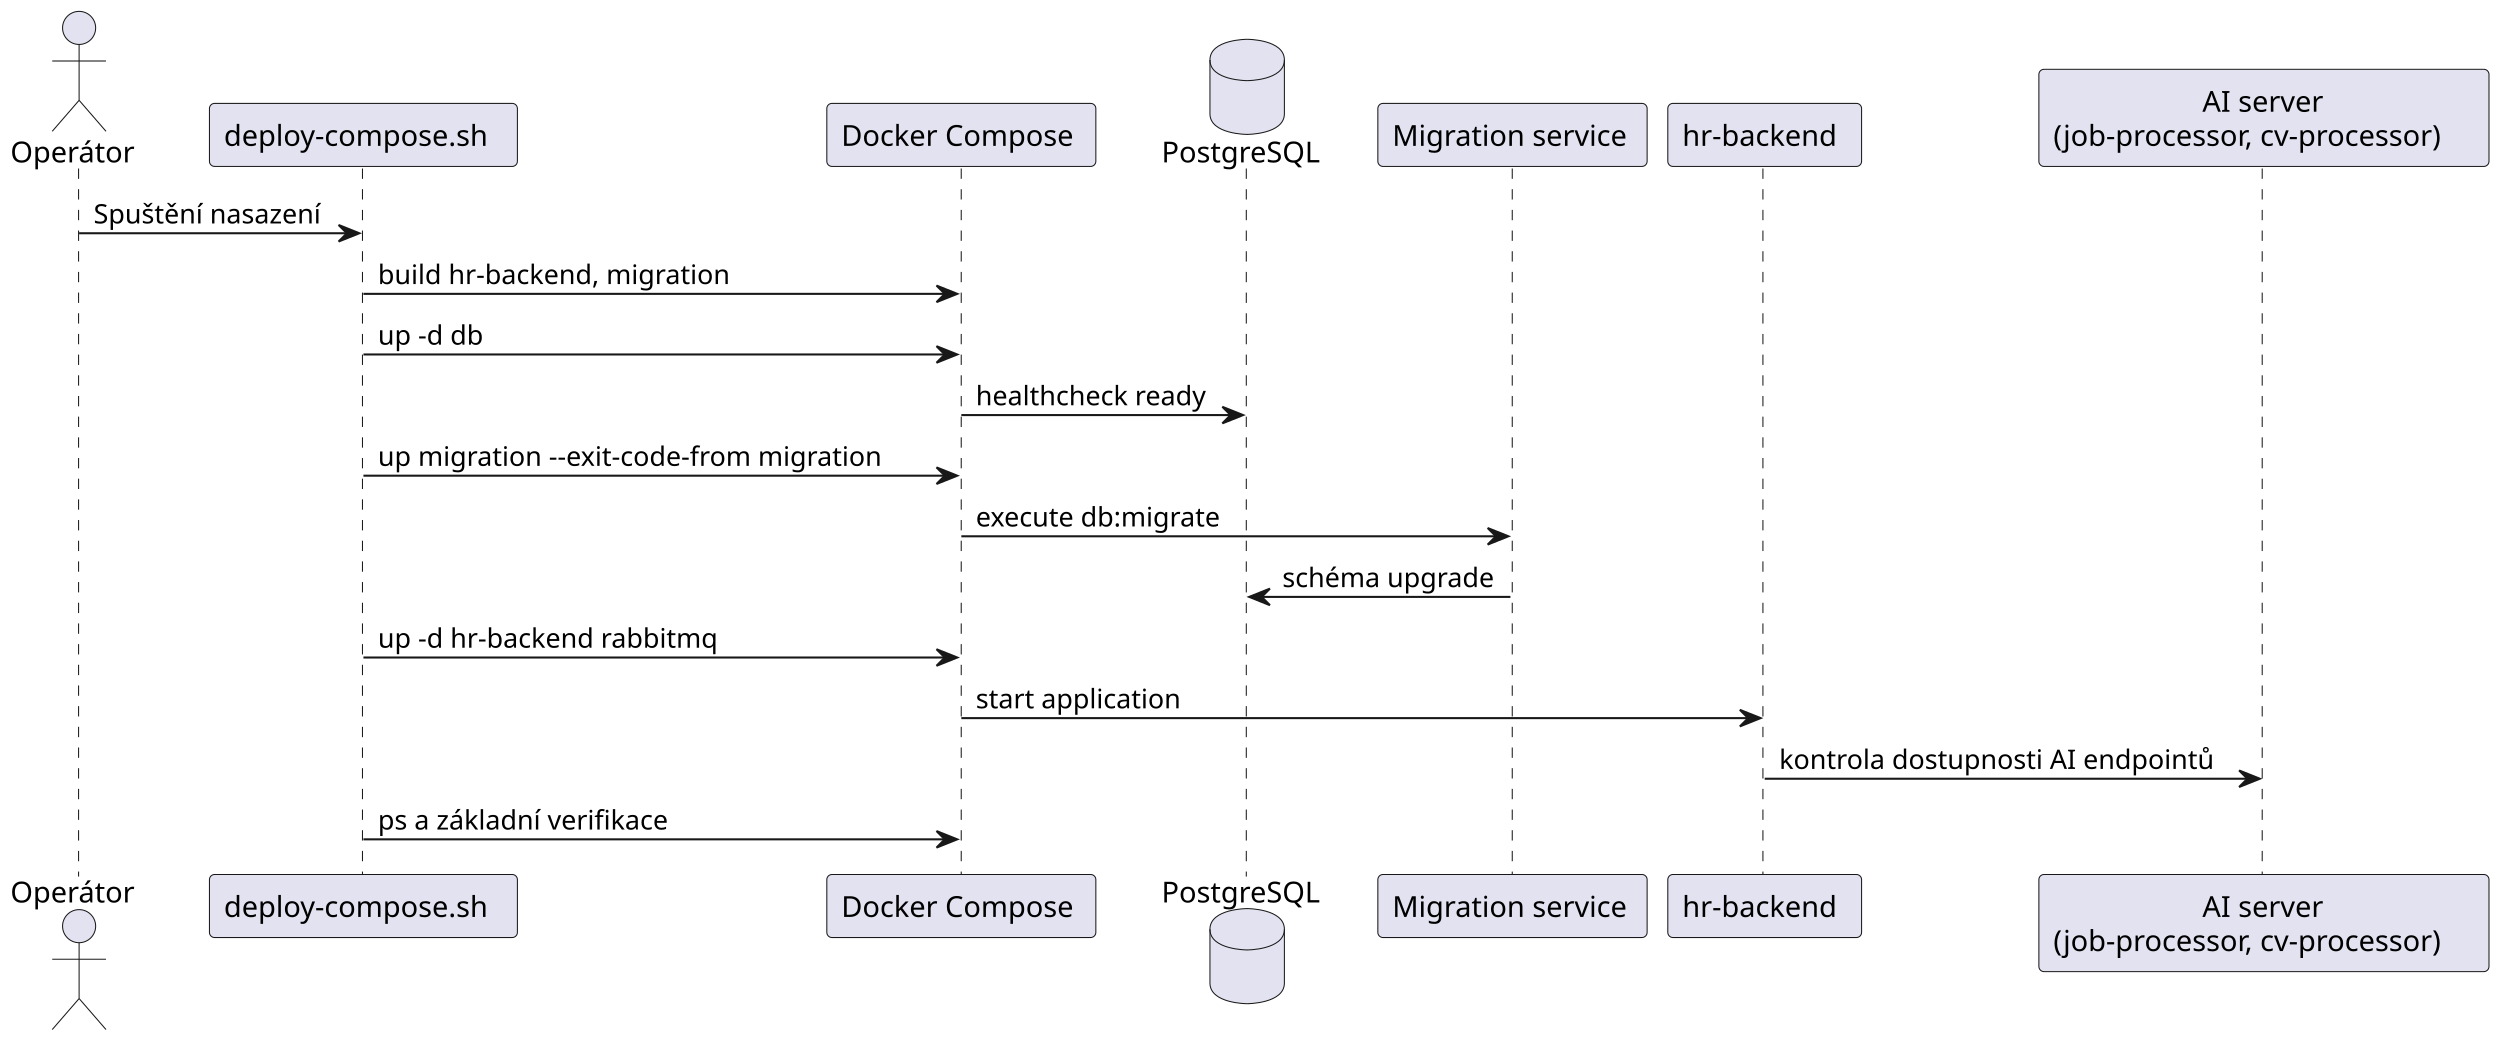
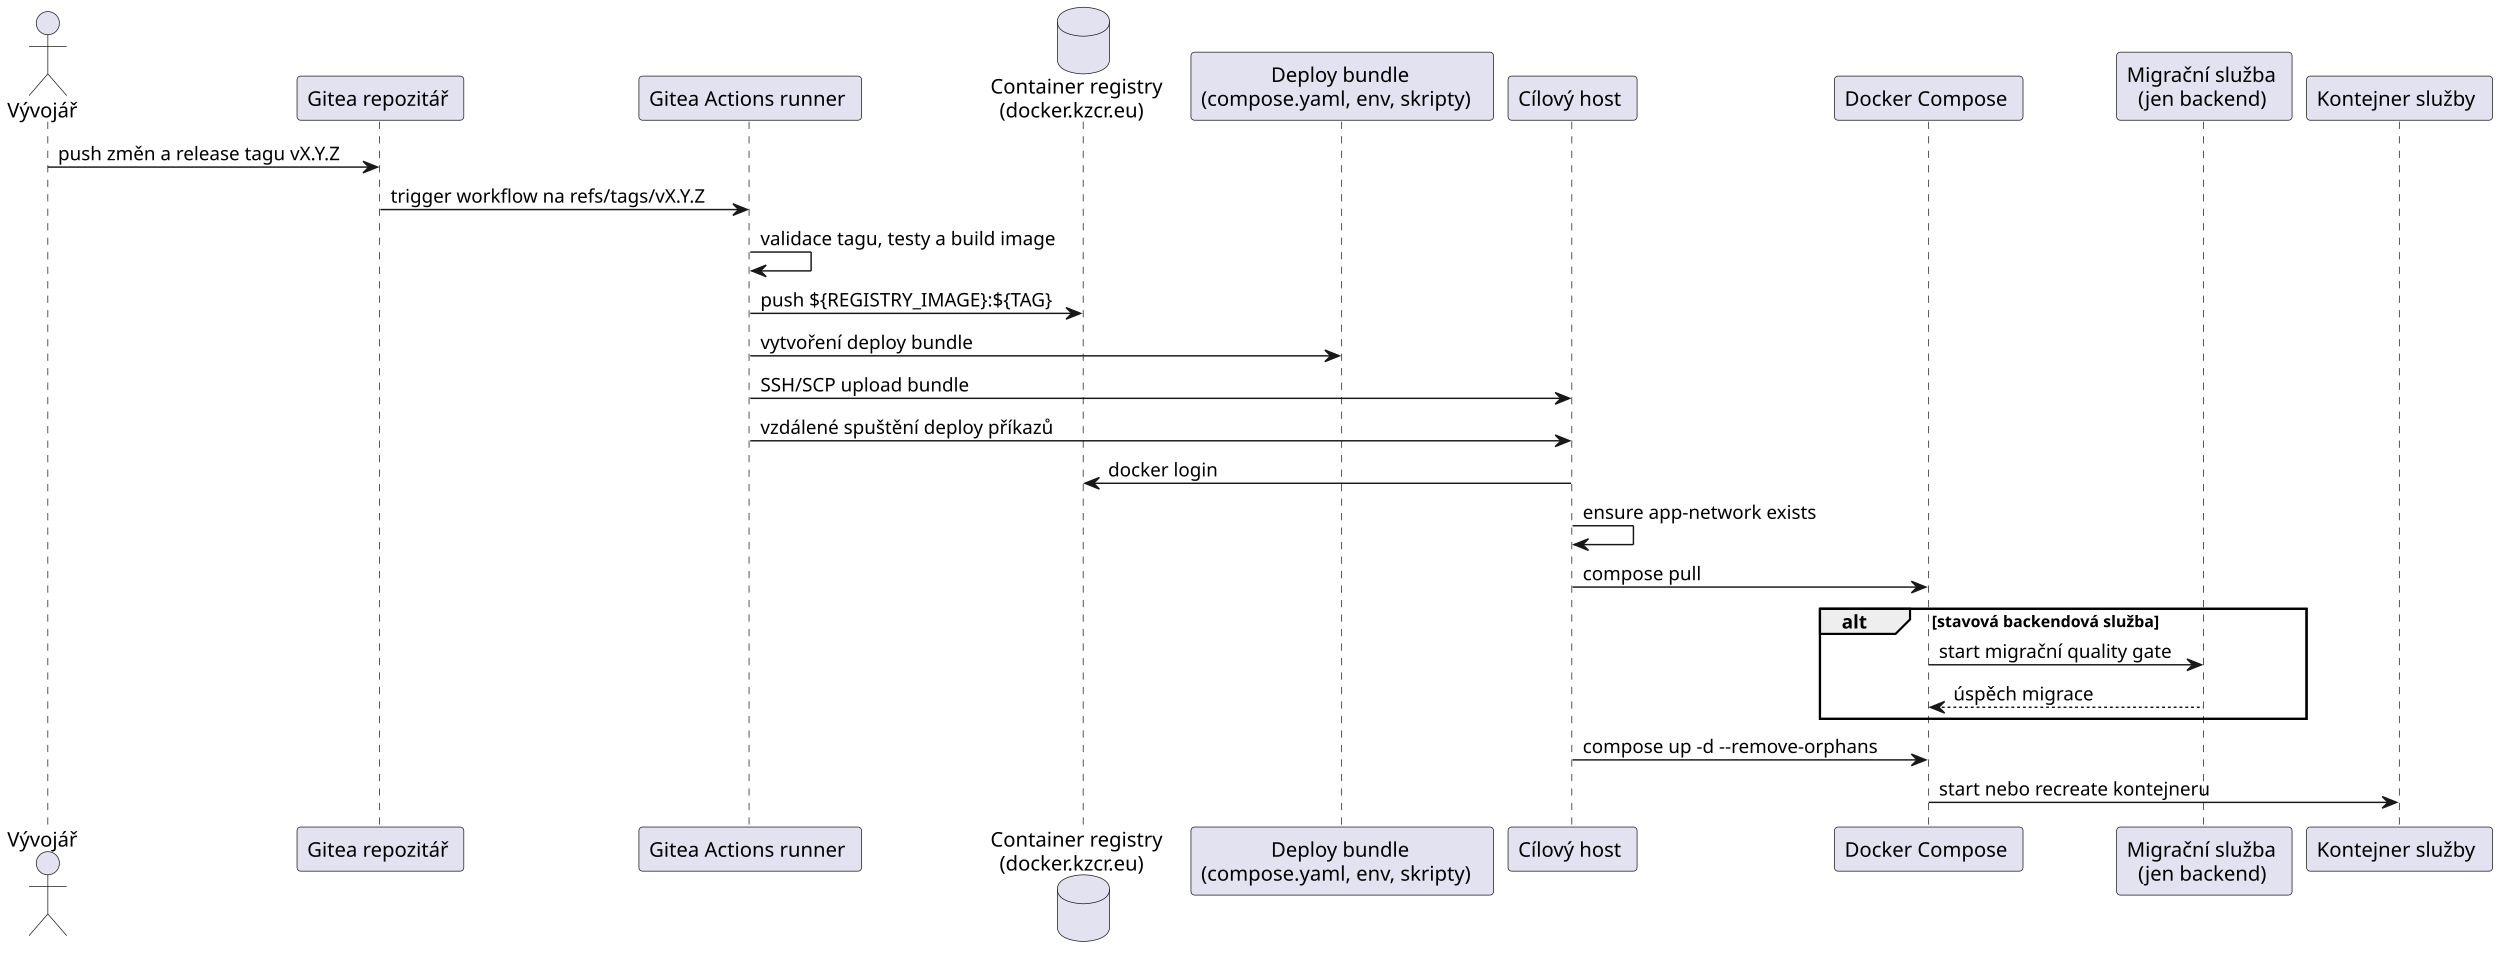
- <svg xmlns="http://www.w3.org/2000/svg" contentStyleType="text/css" data-diagram-type="SEQUENCE" height="504px" preserveAspectRatio="none" style="width:1209px;height:504px;background:#FFFFFF;" version="1.1" viewBox="0 0 1209 504" width="1209px" zoomAndPan="magnify">
+ <svg xmlns="http://www.w3.org/2000/svg" contentStyleType="text/css" data-diagram-type="SEQUENCE" height="666px" preserveAspectRatio="none" style="width:1725px;height:666px;background:#FFFFFF;" version="1.1" viewBox="0 0 1725 666" width="1725px" zoomAndPan="magnify">
  <defs />
  <g>
-     <g class="participant-lifeline" data-entity-uid="part1" data-qualified-name="Ops" id="part1-lifeline">
-       <g>
-         <rect fill="#000000" fill-opacity="0" height="342.416" width="8" x="34.256" y="81.488" />
-         <line style="stroke:#181818;stroke-width:0.5;stroke-dasharray:5,5;" x1="38" x2="38" y1="81.488" y2="423.904" />
-       </g>
-     </g>
-     <g class="participant-lifeline" data-entity-uid="part2" data-qualified-name="Script" id="part2-lifeline">
-       <g>
-         <rect fill="#000000" fill-opacity="0" height="342.416" width="8" x="171.752" y="81.488" />
-         <line style="stroke:#181818;stroke-width:0.5;stroke-dasharray:5,5;" x1="175.288" x2="175.288" y1="81.488" y2="423.904" />
-       </g>
-     </g>
-     <g class="participant-lifeline" data-entity-uid="part3" data-qualified-name="Compose" id="part3-lifeline">
-       <g>
-         <rect fill="#000000" fill-opacity="0" height="342.416" width="8" x="460.9" y="81.488" />
-         <line style="stroke:#181818;stroke-width:0.5;stroke-dasharray:5,5;" x1="464.849" x2="464.849" y1="81.488" y2="423.904" />
-       </g>
-     </g>
-     <g class="participant-lifeline" data-entity-uid="part4" data-qualified-name="DB" id="part4-lifeline">
-       <g>
-         <rect fill="#000000" fill-opacity="0" height="342.416" width="8" x="599.132" y="81.488" />
-         <line style="stroke:#181818;stroke-width:0.5;stroke-dasharray:5,5;" x1="602.707" x2="602.707" y1="81.488" y2="423.904" />
-       </g>
-     </g>
-     <g class="participant-lifeline" data-entity-uid="part5" data-qualified-name="Mig" id="part5-lifeline">
-       <g>
-         <rect fill="#000000" fill-opacity="0" height="342.416" width="8" x="727.437" y="81.488" />
-         <line style="stroke:#181818;stroke-width:0.5;stroke-dasharray:5,5;" x1="731.325" x2="731.325" y1="81.488" y2="423.904" />
-       </g>
-     </g>
-     <g class="participant-lifeline" data-entity-uid="part6" data-qualified-name="Api" id="part6-lifeline">
-       <g>
-         <rect fill="#000000" fill-opacity="0" height="342.416" width="8" x="849.406" y="81.488" />
-         <line style="stroke:#181818;stroke-width:0.5;stroke-dasharray:5,5;" x1="852.549" x2="852.549" y1="81.488" y2="423.904" />
-       </g>
-     </g>
-     <g class="participant-lifeline" data-entity-uid="part7" data-qualified-name="AINode" id="part7-lifeline">
-       <g>
-         <rect fill="#000000" fill-opacity="0" height="342.416" width="8" x="1090.839" y="81.488" />
-         <line style="stroke:#181818;stroke-width:0.5;stroke-dasharray:5,5;" x1="1094.001" x2="1094.001" y1="81.488" y2="423.904" />
-       </g>
-     </g>
-     <g class="participant participant-head" data-entity-uid="part1" data-qualified-name="Ops" id="part1-head">
-       <text fill="#000000" font-family="sans-serif" font-size="14" lengthAdjust="spacing" textLength="60.512" x="5" y="78.535">Operátor</text>
-       <ellipse cx="38.256" cy="13.5" fill="#E2E2F0" rx="8" ry="8" style="stroke:#181818;stroke-width:0.5;" />
-       <path d="M38.256,21.5 L38.256,48.5 M25.256,29.5 L51.256,29.5 M38.256,48.5 L25.256,63.5 M38.256,48.5 L51.256,63.5" fill="none" style="stroke:#181818;stroke-width:0.5;" />
-     </g>
-     <g class="participant participant-tail" data-entity-uid="part1" data-qualified-name="Ops" id="part1-tail">
-       <text fill="#000000" font-family="sans-serif" font-size="14" lengthAdjust="spacing" textLength="60.512" x="5" y="436.44">Operátor</text>
-       <ellipse cx="38.256" cy="447.893" fill="#E2E2F0" rx="8" ry="8" style="stroke:#181818;stroke-width:0.5;" />
-       <path d="M38.256,455.893 L38.256,482.893 M25.256,463.893 L51.256,463.893 M38.256,482.893 L25.256,497.893 M38.256,482.893 L51.256,497.893" fill="none" style="stroke:#181818;stroke-width:0.5;" />
-     </g>
-     <g class="participant participant-head" data-entity-uid="part2" data-qualified-name="Script" id="part2-head">
-       <rect fill="#E2E2F0" height="30.488" rx="2.5" ry="2.5" style="stroke:#181818;stroke-width:0.5;" width="148.928" x="101.288" y="50" />
-       <text fill="#000000" font-family="sans-serif" font-size="14" lengthAdjust="spacing" textLength="134.928" x="108.288" y="70.535">deploy-compose.sh</text>
-     </g>
-     <g class="participant participant-tail" data-entity-uid="part2" data-qualified-name="Script" id="part2-tail">
-       <rect fill="#E2E2F0" height="30.488" rx="2.5" ry="2.5" style="stroke:#181818;stroke-width:0.5;" width="148.928" x="101.288" y="422.904" />
-       <text fill="#000000" font-family="sans-serif" font-size="14" lengthAdjust="spacing" textLength="134.928" x="108.288" y="443.44">deploy-compose.sh</text>
-     </g>
-     <g class="participant participant-head" data-entity-uid="part3" data-qualified-name="Compose" id="part3-head">
-       <rect fill="#E2E2F0" height="30.488" rx="2.5" ry="2.5" style="stroke:#181818;stroke-width:0.5;" width="130.102" x="399.849" y="50" />
-       <text fill="#000000" font-family="sans-serif" font-size="14" lengthAdjust="spacing" textLength="116.102" x="406.849" y="70.535">Docker Compose</text>
-     </g>
-     <g class="participant participant-tail" data-entity-uid="part3" data-qualified-name="Compose" id="part3-tail">
-       <rect fill="#E2E2F0" height="30.488" rx="2.5" ry="2.5" style="stroke:#181818;stroke-width:0.5;" width="130.102" x="399.849" y="422.904" />
-       <text fill="#000000" font-family="sans-serif" font-size="14" lengthAdjust="spacing" textLength="116.102" x="406.849" y="443.44">Docker Compose</text>
-     </g>
-     <g class="participant participant-head" data-entity-uid="part4" data-qualified-name="DB" id="part4-head">
-       <text fill="#000000" font-family="sans-serif" font-size="14" lengthAdjust="spacing" textLength="76.85" x="561.707" y="78.535">PostgreSQL</text>
-       <path d="M585.132,29 C585.132,19 603.132,19 603.132,19 C603.132,19 621.132,19 621.132,29 L621.132,55 C621.132,65 603.132,65 603.132,65 C603.132,65 585.132,65 585.132,55 L585.132,29" fill="#E2E2F0" style="stroke:#181818;stroke-width:0.5;" />
-       <path d="M585.132,29 C585.132,39 603.132,39 603.132,39 C603.132,39 621.132,39 621.132,29" fill="none" style="stroke:#181818;stroke-width:0.5;" />
-     </g>
-     <g class="participant participant-tail" data-entity-uid="part4" data-qualified-name="DB" id="part4-tail">
-       <text fill="#000000" font-family="sans-serif" font-size="14" lengthAdjust="spacing" textLength="76.85" x="561.707" y="436.44">PostgreSQL</text>
-       <path d="M585.132,449.393 C585.132,439.393 603.132,439.393 603.132,439.393 C603.132,439.393 621.132,439.393 621.132,449.393 L621.132,475.393 C621.132,485.393 603.132,485.393 603.132,485.393 C603.132,485.393 585.132,485.393 585.132,475.393 L585.132,449.393" fill="#E2E2F0" style="stroke:#181818;stroke-width:0.5;" />
-       <path d="M585.132,449.393 C585.132,459.393 603.132,459.393 603.132,459.393 C603.132,459.393 621.132,459.393 621.132,449.393" fill="none" style="stroke:#181818;stroke-width:0.5;" />
-     </g>
-     <g class="participant participant-head" data-entity-uid="part5" data-qualified-name="Mig" id="part5-head">
-       <rect fill="#E2E2F0" height="30.488" rx="2.5" ry="2.5" style="stroke:#181818;stroke-width:0.5;" width="130.225" x="666.325" y="50" />
-       <text fill="#000000" font-family="sans-serif" font-size="14" lengthAdjust="spacing" textLength="116.225" x="673.325" y="70.535">Migration service</text>
-     </g>
-     <g class="participant participant-tail" data-entity-uid="part5" data-qualified-name="Mig" id="part5-tail">
-       <rect fill="#E2E2F0" height="30.488" rx="2.5" ry="2.5" style="stroke:#181818;stroke-width:0.5;" width="130.225" x="666.325" y="422.904" />
-       <text fill="#000000" font-family="sans-serif" font-size="14" lengthAdjust="spacing" textLength="116.225" x="673.325" y="443.44">Migration service</text>
-     </g>
-     <g class="participant participant-head" data-entity-uid="part6" data-qualified-name="Api" id="part6-head">
-       <rect fill="#E2E2F0" height="30.488" rx="2.5" ry="2.5" style="stroke:#181818;stroke-width:0.5;" width="93.714" x="806.549" y="50" />
-       <text fill="#000000" font-family="sans-serif" font-size="14" lengthAdjust="spacing" textLength="79.714" x="813.549" y="70.535">hr-backend</text>
-     </g>
-     <g class="participant participant-tail" data-entity-uid="part6" data-qualified-name="Api" id="part6-tail">
-       <rect fill="#E2E2F0" height="30.488" rx="2.5" ry="2.5" style="stroke:#181818;stroke-width:0.5;" width="93.714" x="806.549" y="422.904" />
-       <text fill="#000000" font-family="sans-serif" font-size="14" lengthAdjust="spacing" textLength="79.714" x="813.549" y="443.44">hr-backend</text>
-     </g>
-     <g class="participant participant-head" data-entity-uid="part7" data-qualified-name="AINode" id="part7-head">
-       <rect fill="#E2E2F0" height="46.977" rx="2.5" ry="2.5" style="stroke:#181818;stroke-width:0.5;" width="217.677" x="986" y="33.512" />
-       <text fill="#000000" font-family="sans-serif" font-size="14" lengthAdjust="spacing" textLength="59.562" x="1065.058" y="54.047">AI server</text>
-       <text fill="#000000" font-family="sans-serif" font-size="14" lengthAdjust="spacing" textLength="203.677" x="993" y="70.535">(job-processor, cv-processor)</text>
-     </g>
-     <g class="participant participant-tail" data-entity-uid="part7" data-qualified-name="AINode" id="part7-tail">
-       <rect fill="#E2E2F0" height="46.977" rx="2.5" ry="2.5" style="stroke:#181818;stroke-width:0.5;" width="217.677" x="986" y="422.904" />
-       <text fill="#000000" font-family="sans-serif" font-size="14" lengthAdjust="spacing" textLength="59.562" x="1065.058" y="443.44">AI server</text>
-       <text fill="#000000" font-family="sans-serif" font-size="14" lengthAdjust="spacing" textLength="203.677" x="993" y="459.928">(job-processor, cv-processor)</text>
+     <rect fill="none" height="75.932" style="stroke:#000000;stroke-width:1.5;" width="335.749" x="1255.778" y="420.082" />
+     <g class="participant-lifeline" data-entity-uid="part1" data-qualified-name="Dev" id="part1-lifeline">
+       <g>
+         <rect fill="#000000" fill-opacity="0" height="487.658" width="8" x="29.016" y="83.977" />
+         <line style="stroke:#181818;stroke-width:0.5;stroke-dasharray:5,5;" x1="33" x2="33" y1="83.977" y2="571.635" />
+       </g>
+     </g>
+     <g class="participant-lifeline" data-entity-uid="part2" data-qualified-name="Repo" id="part2-lifeline">
+       <g>
+         <rect fill="#000000" fill-opacity="0" height="487.658" width="8" x="258.483" y="83.977" />
+         <line style="stroke:#181818;stroke-width:0.5;stroke-dasharray:5,5;" x1="261.949" x2="261.949" y1="83.977" y2="571.635" />
+       </g>
+     </g>
+     <g class="participant-lifeline" data-entity-uid="part3" data-qualified-name="Runner" id="part3-lifeline">
+       <g>
+         <rect fill="#000000" fill-opacity="0" height="487.658" width="8" x="513.671" y="83.977" />
+         <line style="stroke:#181818;stroke-width:0.5;stroke-dasharray:5,5;" x1="516.846" x2="516.846" y1="83.977" y2="571.635" />
+       </g>
+     </g>
+     <g class="participant-lifeline" data-entity-uid="part4" data-qualified-name="Registry" id="part4-lifeline">
+       <g>
+         <rect fill="#000000" fill-opacity="0" height="487.658" width="8" x="743.577" y="83.977" />
+         <line style="stroke:#181818;stroke-width:0.5;stroke-dasharray:5,5;" x1="747.398" x2="747.398" y1="83.977" y2="571.635" />
+       </g>
+     </g>
+     <g class="participant-lifeline" data-entity-uid="part5" data-qualified-name="Bundle" id="part5-lifeline">
+       <g>
+         <rect fill="#000000" fill-opacity="0" height="487.658" width="8" x="922.153" y="83.977" />
+         <line style="stroke:#181818;stroke-width:0.5;stroke-dasharray:5,5;" x1="925.755" x2="925.755" y1="83.977" y2="571.635" />
+       </g>
+     </g>
+     <g class="participant-lifeline" data-entity-uid="part6" data-qualified-name="Host" id="part6-lifeline">
+       <g>
+         <rect fill="#000000" fill-opacity="0" height="487.658" width="8" x="1081.067" y="83.977" />
+         <line style="stroke:#181818;stroke-width:0.5;stroke-dasharray:5,5;" x1="1084.552" x2="1084.552" y1="83.977" y2="571.635" />
+       </g>
+     </g>
+     <g class="participant-lifeline" data-entity-uid="part7" data-qualified-name="Compose" id="part7-lifeline">
+       <g>
+         <rect fill="#000000" fill-opacity="0" height="487.658" width="8" x="1326.829" y="83.977" />
+         <line style="stroke:#181818;stroke-width:0.5;stroke-dasharray:5,5;" x1="1330.778" x2="1330.778" y1="83.977" y2="571.635" />
+       </g>
+     </g>
+     <g class="participant-lifeline" data-entity-uid="part8" data-qualified-name="Migration" id="part8-lifeline">
+       <g>
+         <rect fill="#000000" fill-opacity="0" height="487.658" width="8" x="1516.992" y="83.977" />
+         <line style="stroke:#181818;stroke-width:0.5;stroke-dasharray:5,5;" x1="1520.456" x2="1520.456" y1="83.977" y2="571.635" />
+       </g>
+     </g>
+     <g class="participant-lifeline" data-entity-uid="part9" data-qualified-name="App" id="part9-lifeline">
+       <g>
+         <rect fill="#000000" fill-opacity="0" height="487.658" width="8" x="1651.724" y="83.977" />
+         <line style="stroke:#181818;stroke-width:0.5;stroke-dasharray:5,5;" x1="1655.527" x2="1655.527" y1="83.977" y2="571.635" />
+       </g>
+     </g>
+     <g class="participant participant-head" data-entity-uid="part1" data-qualified-name="Dev" id="part1-head">
+       <text fill="#000000" font-family="sans-serif" font-size="14" lengthAdjust="spacing" textLength="50.032" x="5" y="81.023">Vývojář</text>
+       <ellipse cx="33.016" cy="15.988" fill="#E2E2F0" rx="8" ry="8" style="stroke:#181818;stroke-width:0.5;" />
+       <path d="M33.016,23.988 L33.016,50.988 M20.016,31.988 L46.016,31.988 M33.016,50.988 L20.016,65.988 M33.016,50.988 L46.016,65.988" fill="none" style="stroke:#181818;stroke-width:0.5;" />
+     </g>
+     <g class="participant participant-tail" data-entity-uid="part1" data-qualified-name="Dev" id="part1-tail">
+       <text fill="#000000" font-family="sans-serif" font-size="14" lengthAdjust="spacing" textLength="50.032" x="5" y="584.17">Vývojář</text>
+       <ellipse cx="33.016" cy="595.623" fill="#E2E2F0" rx="8" ry="8" style="stroke:#181818;stroke-width:0.5;" />
+       <path d="M33.016,603.623 L33.016,630.623 M20.016,611.623 L46.016,611.623 M33.016,630.623 L20.016,645.623 M33.016,630.623 L46.016,645.623" fill="none" style="stroke:#181818;stroke-width:0.5;" />
+     </g>
+     <g class="participant participant-head" data-entity-uid="part2" data-qualified-name="Repo" id="part2-head">
+       <rect fill="#E2E2F0" height="30.488" rx="2.5" ry="2.5" style="stroke:#181818;stroke-width:0.5;" width="115.069" x="204.949" y="52.488" />
+       <text fill="#000000" font-family="sans-serif" font-size="14" lengthAdjust="spacing" textLength="101.069" x="211.949" y="73.023">Gitea repozitář</text>
+     </g>
+     <g class="participant participant-tail" data-entity-uid="part2" data-qualified-name="Repo" id="part2-tail">
+       <rect fill="#E2E2F0" height="30.488" rx="2.5" ry="2.5" style="stroke:#181818;stroke-width:0.5;" width="115.069" x="204.949" y="570.635" />
+       <text fill="#000000" font-family="sans-serif" font-size="14" lengthAdjust="spacing" textLength="101.069" x="211.949" y="591.17">Gitea repozitář</text>
+     </g>
+     <g class="participant participant-head" data-entity-uid="part3" data-qualified-name="Runner" id="part3-head">
+       <rect fill="#E2E2F0" height="30.488" rx="2.5" ry="2.5" style="stroke:#181818;stroke-width:0.5;" width="153.651" x="440.846" y="52.488" />
+       <text fill="#000000" font-family="sans-serif" font-size="14" lengthAdjust="spacing" textLength="139.651" x="447.846" y="73.023">Gitea Actions runner</text>
+     </g>
+     <g class="participant participant-tail" data-entity-uid="part3" data-qualified-name="Runner" id="part3-tail">
+       <rect fill="#E2E2F0" height="30.488" rx="2.5" ry="2.5" style="stroke:#181818;stroke-width:0.5;" width="153.651" x="440.846" y="570.635" />
+       <text fill="#000000" font-family="sans-serif" font-size="14" lengthAdjust="spacing" textLength="139.651" x="447.846" y="591.17">Gitea Actions runner</text>
+     </g>
+     <g class="participant participant-head" data-entity-uid="part4" data-qualified-name="Registry" id="part4-head">
+       <text fill="#000000" font-family="sans-serif" font-size="14" lengthAdjust="spacing" textLength="122.356" x="683.398" y="64.535">Container registry</text>
+       <text fill="#000000" font-family="sans-serif" font-size="14" lengthAdjust="spacing" textLength="109.853" x="689.65" y="81.023">(docker.kzcr.eu)</text>
+       <path d="M729.577,15 C729.577,5 747.577,5 747.577,5 C747.577,5 765.577,5 765.577,15 L765.577,41 C765.577,51 747.577,51 747.577,51 C747.577,51 729.577,51 729.577,41 L729.577,15" fill="#E2E2F0" style="stroke:#181818;stroke-width:0.5;" />
+       <path d="M729.577,15 C729.577,25 747.577,25 747.577,25 C747.577,25 765.577,25 765.577,15" fill="none" style="stroke:#181818;stroke-width:0.5;" />
+     </g>
+     <g class="participant participant-tail" data-entity-uid="part4" data-qualified-name="Registry" id="part4-tail">
+       <text fill="#000000" font-family="sans-serif" font-size="14" lengthAdjust="spacing" textLength="122.356" x="683.398" y="584.17">Container registry</text>
+       <text fill="#000000" font-family="sans-serif" font-size="14" lengthAdjust="spacing" textLength="109.853" x="689.65" y="600.658">(docker.kzcr.eu)</text>
+       <path d="M729.577,613.611 C729.577,603.611 747.577,603.611 747.577,603.611 C747.577,603.611 765.577,603.611 765.577,613.611 L765.577,639.611 C765.577,649.611 747.577,649.611 747.577,649.611 C747.577,649.611 729.577,649.611 729.577,639.611 L729.577,613.611" fill="#E2E2F0" style="stroke:#181818;stroke-width:0.5;" />
+       <path d="M729.577,613.611 C729.577,623.611 747.577,623.611 747.577,623.611 C747.577,623.611 765.577,623.611 765.577,613.611" fill="none" style="stroke:#181818;stroke-width:0.5;" />
+     </g>
+     <g class="participant participant-head" data-entity-uid="part5" data-qualified-name="Bundle" id="part5-head">
+       <rect fill="#E2E2F0" height="46.977" rx="2.5" ry="2.5" style="stroke:#181818;stroke-width:0.5;" width="208.797" x="821.755" y="36" />
+       <text fill="#000000" font-family="sans-serif" font-size="14" lengthAdjust="spacing" textLength="98.335" x="876.986" y="56.535">Deploy bundle</text>
+       <text fill="#000000" font-family="sans-serif" font-size="14" lengthAdjust="spacing" textLength="194.797" x="828.755" y="73.023">(compose.yaml, env, skripty)</text>
+     </g>
+     <g class="participant participant-tail" data-entity-uid="part5" data-qualified-name="Bundle" id="part5-tail">
+       <rect fill="#E2E2F0" height="46.977" rx="2.5" ry="2.5" style="stroke:#181818;stroke-width:0.5;" width="208.797" x="821.755" y="570.635" />
+       <text fill="#000000" font-family="sans-serif" font-size="14" lengthAdjust="spacing" textLength="98.335" x="876.986" y="591.17">Deploy bundle</text>
+       <text fill="#000000" font-family="sans-serif" font-size="14" lengthAdjust="spacing" textLength="194.797" x="828.755" y="607.658">(compose.yaml, env, skripty)</text>
+     </g>
+     <g class="participant participant-head" data-entity-uid="part6" data-qualified-name="Host" id="part6-head">
+       <rect fill="#E2E2F0" height="30.488" rx="2.5" ry="2.5" style="stroke:#181818;stroke-width:0.5;" width="89.031" x="1040.552" y="52.488" />
+       <text fill="#000000" font-family="sans-serif" font-size="14" lengthAdjust="spacing" textLength="75.031" x="1047.552" y="73.023">Cílový host</text>
+     </g>
+     <g class="participant participant-tail" data-entity-uid="part6" data-qualified-name="Host" id="part6-tail">
+       <rect fill="#E2E2F0" height="30.488" rx="2.5" ry="2.5" style="stroke:#181818;stroke-width:0.5;" width="89.031" x="1040.552" y="570.635" />
+       <text fill="#000000" font-family="sans-serif" font-size="14" lengthAdjust="spacing" textLength="75.031" x="1047.552" y="591.17">Cílový host</text>
+     </g>
+     <g class="participant participant-head" data-entity-uid="part7" data-qualified-name="Compose" id="part7-head">
+       <rect fill="#E2E2F0" height="30.488" rx="2.5" ry="2.5" style="stroke:#181818;stroke-width:0.5;" width="130.102" x="1265.778" y="52.488" />
+       <text fill="#000000" font-family="sans-serif" font-size="14" lengthAdjust="spacing" textLength="116.102" x="1272.778" y="73.023">Docker Compose</text>
+     </g>
+     <g class="participant participant-tail" data-entity-uid="part7" data-qualified-name="Compose" id="part7-tail">
+       <rect fill="#E2E2F0" height="30.488" rx="2.5" ry="2.5" style="stroke:#181818;stroke-width:0.5;" width="130.102" x="1265.778" y="570.635" />
+       <text fill="#000000" font-family="sans-serif" font-size="14" lengthAdjust="spacing" textLength="116.102" x="1272.778" y="591.17">Docker Compose</text>
+     </g>
+     <g class="participant participant-head" data-entity-uid="part8" data-qualified-name="Migration" id="part8-head">
+       <rect fill="#E2E2F0" height="46.977" rx="2.5" ry="2.5" style="stroke:#181818;stroke-width:0.5;" width="121.071" x="1460.456" y="36" />
+       <text fill="#000000" font-family="sans-serif" font-size="14" lengthAdjust="spacing" textLength="107.071" x="1467.456" y="56.535">Migrační služba</text>
+       <text fill="#000000" font-family="sans-serif" font-size="14" lengthAdjust="spacing" textLength="91.478" x="1475.252" y="73.023">(jen backend)</text>
+     </g>
+     <g class="participant participant-tail" data-entity-uid="part8" data-qualified-name="Migration" id="part8-tail">
+       <rect fill="#E2E2F0" height="46.977" rx="2.5" ry="2.5" style="stroke:#181818;stroke-width:0.5;" width="121.071" x="1460.456" y="570.635" />
+       <text fill="#000000" font-family="sans-serif" font-size="14" lengthAdjust="spacing" textLength="107.071" x="1467.456" y="591.17">Migrační služba</text>
+       <text fill="#000000" font-family="sans-serif" font-size="14" lengthAdjust="spacing" textLength="91.478" x="1475.252" y="607.658">(jen backend)</text>
+     </g>
+     <g class="participant participant-head" data-entity-uid="part9" data-qualified-name="App" id="part9-head">
+       <rect fill="#E2E2F0" height="30.488" rx="2.5" ry="2.5" style="stroke:#181818;stroke-width:0.5;" width="128.393" x="1591.527" y="52.488" />
+       <text fill="#000000" font-family="sans-serif" font-size="14" lengthAdjust="spacing" textLength="114.393" x="1598.527" y="73.023">Kontejner služby</text>
+     </g>
+     <g class="participant participant-tail" data-entity-uid="part9" data-qualified-name="App" id="part9-tail">
+       <rect fill="#E2E2F0" height="30.488" rx="2.5" ry="2.5" style="stroke:#181818;stroke-width:0.5;" width="128.393" x="1591.527" y="570.635" />
+       <text fill="#000000" font-family="sans-serif" font-size="14" lengthAdjust="spacing" textLength="114.393" x="1598.527" y="591.17">Kontejner služby</text>
    </g>
    <g class="message" data-entity-1="part1" data-entity-2="part2" id="msg1">
-       <polygon fill="#181818" points="163.752,108.799,173.752,112.799,163.752,116.799,167.752,112.799" style="stroke:#181818;stroke-width:1;" />
-       <line style="stroke:#181818;stroke-width:1;" x1="38.256" x2="169.752" y1="112.799" y2="112.799" />
-       <text fill="#000000" font-family="sans-serif" font-size="13" lengthAdjust="spacing" textLength="113.496" x="45.256" y="108.057">Spuštění nasazení</text>
+       <polygon fill="#181818" points="250.483,111.287,260.483,115.287,250.483,119.287,254.483,115.287" style="stroke:#181818;stroke-width:1;" />
+       <line style="stroke:#181818;stroke-width:1;" x1="33.016" x2="256.483" y1="115.287" y2="115.287" />
+       <text fill="#000000" font-family="sans-serif" font-size="13" lengthAdjust="spacing" textLength="205.467" x="40.016" y="110.545">push změn a release tagu vX.Y.Z</text>
    </g>
    <g class="message" data-entity-1="part2" data-entity-2="part3" id="msg2">
-       <polygon fill="#181818" points="452.9,138.109,462.9,142.109,452.9,146.109,456.9,142.109" style="stroke:#181818;stroke-width:1;" />
-       <line style="stroke:#181818;stroke-width:1;" x1="175.752" x2="458.9" y1="142.109" y2="142.109" />
-       <text fill="#000000" font-family="sans-serif" font-size="13" lengthAdjust="spacing" textLength="179.48" x="182.752" y="137.367">build hr-backend, migration</text>
-     </g>
-     <g class="message" data-entity-1="part2" data-entity-2="part3" id="msg3">
-       <polygon fill="#181818" points="452.9,167.42,462.9,171.42,452.9,175.42,456.9,171.42" style="stroke:#181818;stroke-width:1;" />
-       <line style="stroke:#181818;stroke-width:1;" x1="175.752" x2="458.9" y1="171.42" y2="171.42" />
-       <text fill="#000000" font-family="sans-serif" font-size="13" lengthAdjust="spacing" textLength="56.545" x="182.752" y="166.678">up -d db</text>
+       <polygon fill="#181818" points="505.671,140.598,515.671,144.598,505.671,148.598,509.671,144.598" style="stroke:#181818;stroke-width:1;" />
+       <line style="stroke:#181818;stroke-width:1;" x1="262.483" x2="511.671" y1="144.598" y2="144.598" />
+       <text fill="#000000" font-family="sans-serif" font-size="13" lengthAdjust="spacing" textLength="231.188" x="269.483" y="139.856">trigger workflow na refs/tags/vX.Y.Z</text>
+     </g>
+     <g class="message" data-entity-1="part3" data-entity-2="part3" id="msg3">
+       <line style="stroke:#181818;stroke-width:1;" x1="517.671" x2="559.671" y1="173.908" y2="173.908" />
+       <line style="stroke:#181818;stroke-width:1;" x1="559.671" x2="559.671" y1="173.908" y2="186.908" />
+       <line style="stroke:#181818;stroke-width:1;" x1="518.671" x2="559.671" y1="186.908" y2="186.908" />
+       <polygon fill="#181818" points="528.671,182.908,518.671,186.908,528.671,190.908,524.671,186.908" style="stroke:#181818;stroke-width:1;" />
+       <text fill="#000000" font-family="sans-serif" font-size="13" lengthAdjust="spacing" textLength="211.517" x="524.671" y="169.166">validace tagu, testy a build image</text>
    </g>
    <g class="message" data-entity-1="part3" data-entity-2="part4" id="msg4">
-       <polygon fill="#181818" points="591.132,196.731,601.132,200.731,591.132,204.731,595.132,200.731" style="stroke:#181818;stroke-width:1;" />
-       <line style="stroke:#181818;stroke-width:1;" x1="464.9" x2="597.132" y1="200.731" y2="200.731" />
-       <text fill="#000000" font-family="sans-serif" font-size="13" lengthAdjust="spacing" textLength="114.232" x="471.9" y="195.988">healthcheck ready</text>
-     </g>
-     <g class="message" data-entity-1="part2" data-entity-2="part3" id="msg5">
-       <polygon fill="#181818" points="452.9,226.041,462.9,230.041,452.9,234.041,456.9,230.041" style="stroke:#181818;stroke-width:1;" />
-       <line style="stroke:#181818;stroke-width:1;" x1="175.752" x2="458.9" y1="230.041" y2="230.041" />
-       <text fill="#000000" font-family="sans-serif" font-size="13" lengthAdjust="spacing" textLength="265.148" x="182.752" y="225.299">up migration --exit-code-from migration</text>
-     </g>
-     <g class="message" data-entity-1="part3" data-entity-2="part5" id="msg6">
-       <polygon fill="#181818" points="719.437,255.352,729.437,259.352,719.437,263.352,723.437,259.352" style="stroke:#181818;stroke-width:1;" />
-       <line style="stroke:#181818;stroke-width:1;" x1="464.9" x2="725.437" y1="259.352" y2="259.352" />
-       <text fill="#000000" font-family="sans-serif" font-size="13" lengthAdjust="spacing" textLength="122.484" x="471.9" y="254.609">execute db:migrate</text>
-     </g>
-     <g class="message" data-entity-1="part5" data-entity-2="part4" id="msg7">
-       <polygon fill="#181818" points="614.132,284.662,604.132,288.662,614.132,292.662,610.132,288.662" style="stroke:#181818;stroke-width:1;" />
-       <line style="stroke:#181818;stroke-width:1;" x1="608.132" x2="730.437" y1="288.662" y2="288.662" />
-       <text fill="#000000" font-family="sans-serif" font-size="13" lengthAdjust="spacing" textLength="104.305" x="620.132" y="283.92">schéma upgrade</text>
-     </g>
-     <g class="message" data-entity-1="part2" data-entity-2="part3" id="msg8">
-       <polygon fill="#181818" points="452.9,313.973,462.9,317.973,452.9,321.973,456.9,317.973" style="stroke:#181818;stroke-width:1;" />
-       <line style="stroke:#181818;stroke-width:1;" x1="175.752" x2="458.9" y1="317.973" y2="317.973" />
-       <text fill="#000000" font-family="sans-serif" font-size="13" lengthAdjust="spacing" textLength="176.116" x="182.752" y="313.231">up -d hr-backend rabbitmq</text>
-     </g>
-     <g class="message" data-entity-1="part3" data-entity-2="part6" id="msg9">
-       <polygon fill="#181818" points="841.406,343.283,851.406,347.283,841.406,351.283,845.406,347.283" style="stroke:#181818;stroke-width:1;" />
-       <line style="stroke:#181818;stroke-width:1;" x1="464.9" x2="847.406" y1="347.283" y2="347.283" />
-       <text fill="#000000" font-family="sans-serif" font-size="13" lengthAdjust="spacing" textLength="102.534" x="471.9" y="342.541">start application</text>
+       <polygon fill="#181818" points="735.577,212.219,745.577,216.219,735.577,220.219,739.577,216.219" style="stroke:#181818;stroke-width:1;" />
+       <line style="stroke:#181818;stroke-width:1;" x1="517.671" x2="741.577" y1="216.219" y2="216.219" />
+       <text fill="#000000" font-family="sans-serif" font-size="13" lengthAdjust="spacing" textLength="205.905" x="524.671" y="211.477">push ${REGISTRY_IMAGE}:${TAG}</text>
+     </g>
+     <g class="message" data-entity-1="part3" data-entity-2="part5" id="msg5">
+       <polygon fill="#181818" points="914.153,241.529,924.153,245.529,914.153,249.529,918.153,245.529" style="stroke:#181818;stroke-width:1;" />
+       <line style="stroke:#181818;stroke-width:1;" x1="517.671" x2="920.153" y1="245.529" y2="245.529" />
+       <text fill="#000000" font-family="sans-serif" font-size="13" lengthAdjust="spacing" textLength="151.353" x="524.671" y="240.787">vytvoření deploy bundle</text>
+     </g>
+     <g class="message" data-entity-1="part3" data-entity-2="part6" id="msg6">
+       <polygon fill="#181818" points="1073.067,270.84,1083.067,274.84,1073.067,278.84,1077.067,274.84" style="stroke:#181818;stroke-width:1;" />
+       <line style="stroke:#181818;stroke-width:1;" x1="517.671" x2="1079.067" y1="274.84" y2="274.84" />
+       <text fill="#000000" font-family="sans-serif" font-size="13" lengthAdjust="spacing" textLength="148.637" x="524.671" y="270.098">SSH/SCP upload bundle</text>
+     </g>
+     <g class="message" data-entity-1="part3" data-entity-2="part6" id="msg7">
+       <polygon fill="#181818" points="1073.067,300.15,1083.067,304.15,1073.067,308.15,1077.067,304.15" style="stroke:#181818;stroke-width:1;" />
+       <line style="stroke:#181818;stroke-width:1;" x1="517.671" x2="1079.067" y1="304.15" y2="304.15" />
+       <text fill="#000000" font-family="sans-serif" font-size="13" lengthAdjust="spacing" textLength="211.326" x="524.671" y="299.408">vzdálené spuštění deploy příkazů</text>
+     </g>
+     <g class="message" data-entity-1="part6" data-entity-2="part4" id="msg8">
+       <polygon fill="#181818" points="758.577,329.461,748.577,333.461,758.577,337.461,754.577,333.461" style="stroke:#181818;stroke-width:1;" />
+       <line style="stroke:#181818;stroke-width:1;" x1="752.577" x2="1084.067" y1="333.461" y2="333.461" />
+       <text fill="#000000" font-family="sans-serif" font-size="13" lengthAdjust="spacing" textLength="78.774" x="764.577" y="328.719">docker login</text>
+     </g>
+     <g class="message" data-entity-1="part6" data-entity-2="part6" id="msg9">
+       <line style="stroke:#181818;stroke-width:1;" x1="1085.067" x2="1127.067" y1="362.772" y2="362.772" />
+       <line style="stroke:#181818;stroke-width:1;" x1="1127.067" x2="1127.067" y1="362.772" y2="375.772" />
+       <line style="stroke:#181818;stroke-width:1;" x1="1086.067" x2="1127.067" y1="375.772" y2="375.772" />
+       <polygon fill="#181818" points="1096.067,371.772,1086.067,375.772,1096.067,379.772,1092.067,375.772" style="stroke:#181818;stroke-width:1;" />
+       <text fill="#000000" font-family="sans-serif" font-size="13" lengthAdjust="spacing" textLength="170.041" x="1092.067" y="358.029">ensure app-network exists</text>
    </g>
    <g class="message" data-entity-1="part6" data-entity-2="part7" id="msg10">
-       <polygon fill="#181818" points="1082.839,372.594,1092.839,376.594,1082.839,380.594,1086.839,376.594" style="stroke:#181818;stroke-width:1;" />
-       <line style="stroke:#181818;stroke-width:1;" x1="853.406" x2="1088.839" y1="376.594" y2="376.594" />
-       <text fill="#000000" font-family="sans-serif" font-size="13" lengthAdjust="spacing" textLength="217.433" x="860.406" y="371.852">kontrola dostupnosti AI endpointů</text>
-     </g>
-     <g class="message" data-entity-1="part2" data-entity-2="part3" id="msg11">
-       <polygon fill="#181818" points="452.9,401.904,462.9,405.904,452.9,409.904,456.9,405.904" style="stroke:#181818;stroke-width:1;" />
-       <line style="stroke:#181818;stroke-width:1;" x1="175.752" x2="458.9" y1="405.904" y2="405.904" />
-       <text fill="#000000" font-family="sans-serif" font-size="13" lengthAdjust="spacing" textLength="147.767" x="182.752" y="401.162">ps a základní verifikace</text>
+       <polygon fill="#181818" points="1318.829,401.082,1328.829,405.082,1318.829,409.082,1322.829,405.082" style="stroke:#181818;stroke-width:1;" />
+       <line style="stroke:#181818;stroke-width:1;" x1="1085.067" x2="1324.829" y1="405.082" y2="405.082" />
+       <text fill="#000000" font-family="sans-serif" font-size="13" lengthAdjust="spacing" textLength="84.697" x="1092.067" y="400.34">compose pull</text>
+     </g>
+     <path d="M1255.778,420.082 L1317.917,420.082 L1317.917,427.393 L1307.917,437.393 L1255.778,437.393 L1255.778,420.082" fill="#EEEEEE" style="stroke:#000000;stroke-width:1.5;" />
+     <rect fill="none" height="75.932" style="stroke:#000000;stroke-width:1.5;" width="335.749" x="1255.778" y="420.082" />
+     <text fill="#000000" font-family="sans-serif" font-size="13" font-weight="bold" lengthAdjust="spacing" textLength="17.139" x="1270.778" y="433.65">alt</text>
+     <text fill="#000000" font-family="sans-serif" font-size="11" font-weight="bold" lengthAdjust="spacing" textLength="163.915" x="1332.917" y="432.717">[stavová backendová služba]</text>
+     <g class="message" data-entity-1="part7" data-entity-2="part8" id="msg11">
+       <polygon fill="#181818" points="1508.992,454.703,1518.992,458.703,1508.992,462.703,1512.992,458.703" style="stroke:#181818;stroke-width:1;" />
+       <line style="stroke:#181818;stroke-width:1;" x1="1330.829" x2="1514.992" y1="458.703" y2="458.703" />
+       <text fill="#000000" font-family="sans-serif" font-size="13" lengthAdjust="spacing" textLength="166.163" x="1337.829" y="453.961">start migrační quality gate</text>
+     </g>
+     <g class="message" data-entity-1="part8" data-entity-2="part7" id="msg12">
+       <polygon fill="#181818" points="1341.829,484.014,1331.829,488.014,1341.829,492.014,1337.829,488.014" style="stroke:#181818;stroke-width:1;" />
+       <line style="stroke:#181818;stroke-width:1;stroke-dasharray:2,2;" x1="1335.829" x2="1519.992" y1="488.014" y2="488.014" />
+       <text fill="#000000" font-family="sans-serif" font-size="13" lengthAdjust="spacing" textLength="99.36" x="1347.829" y="483.272">úspěch migrace</text>
+     </g>
+     <g class="message" data-entity-1="part6" data-entity-2="part7" id="msg13">
+       <polygon fill="#181818" points="1318.829,520.324,1328.829,524.324,1318.829,528.324,1322.829,524.324" style="stroke:#181818;stroke-width:1;" />
+       <line style="stroke:#181818;stroke-width:1;" x1="1085.067" x2="1324.829" y1="524.324" y2="524.324" />
+       <text fill="#000000" font-family="sans-serif" font-size="13" lengthAdjust="spacing" textLength="221.762" x="1092.067" y="519.582">compose up -d --remove-orphans</text>
+     </g>
+     <g class="message" data-entity-1="part7" data-entity-2="part9" id="msg14">
+       <polygon fill="#181818" points="1643.724,549.635,1653.724,553.635,1643.724,557.635,1647.724,553.635" style="stroke:#181818;stroke-width:1;" />
+       <line style="stroke:#181818;stroke-width:1;" x1="1330.829" x2="1649.724" y1="553.635" y2="553.635" />
+       <text fill="#000000" font-family="sans-serif" font-size="13" lengthAdjust="spacing" textLength="192.144" x="1337.829" y="548.893">start nebo recreate kontejneru</text>
    </g>
  </g>
</svg>
